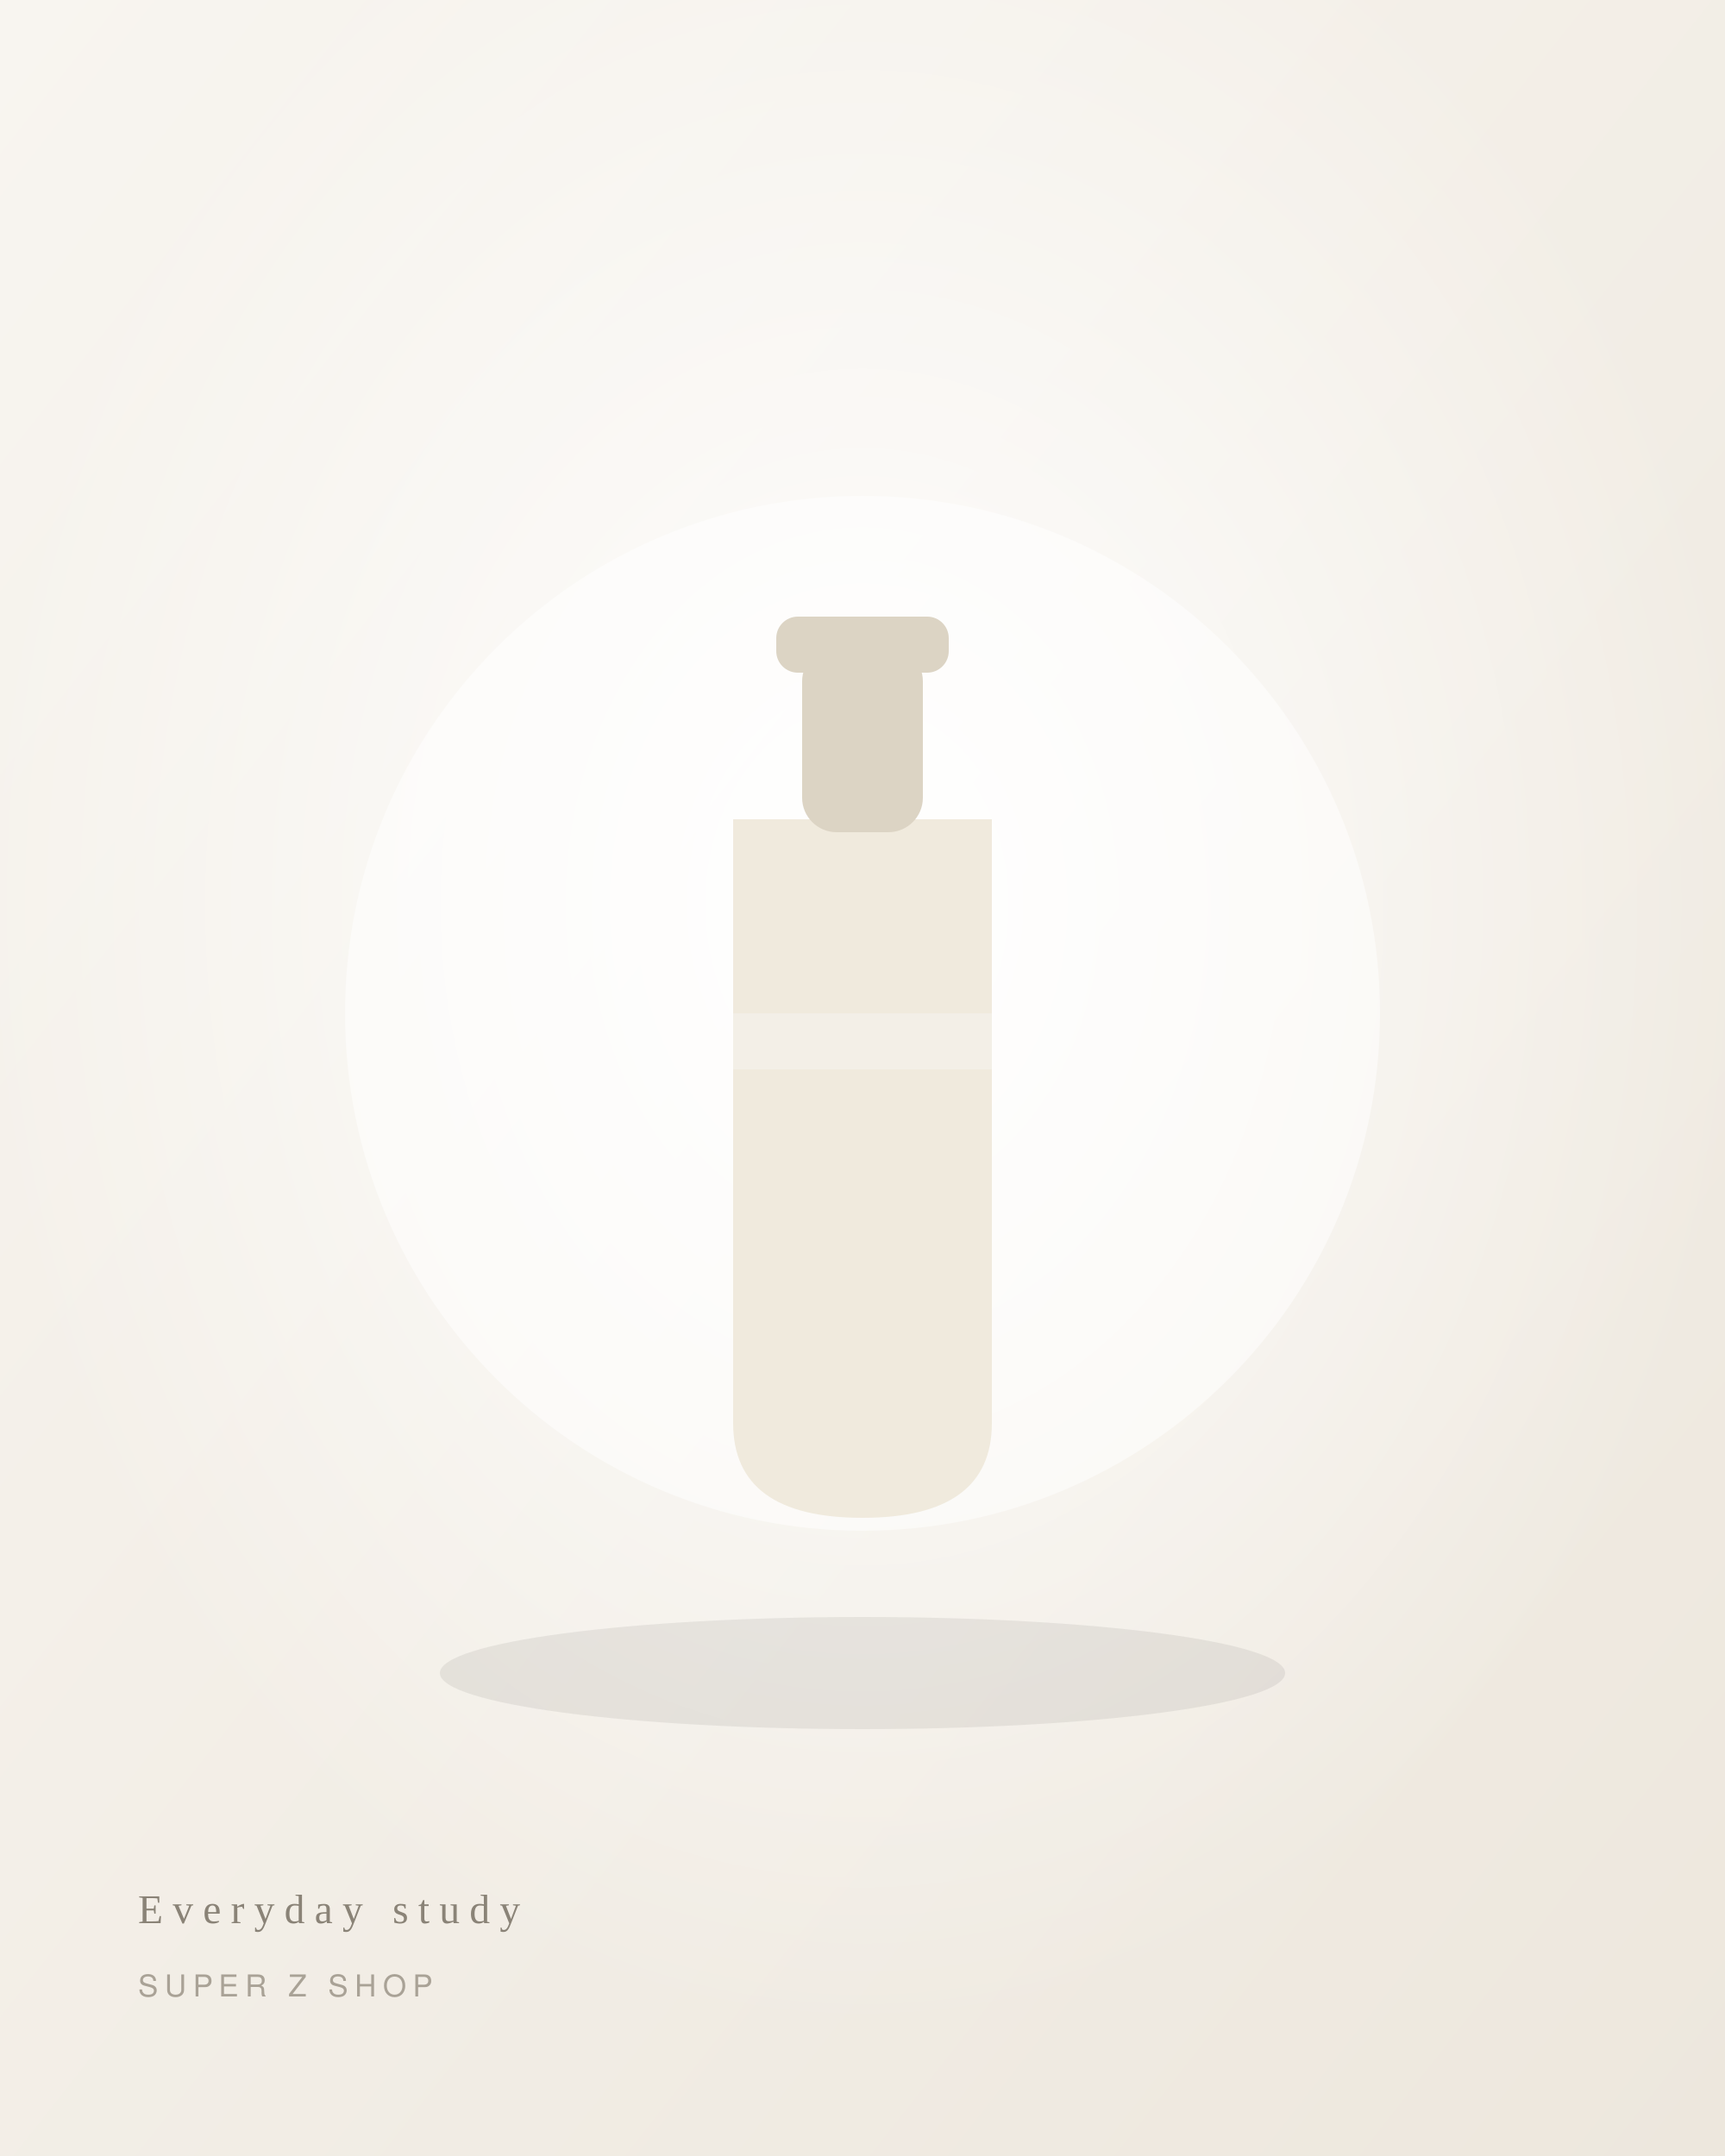
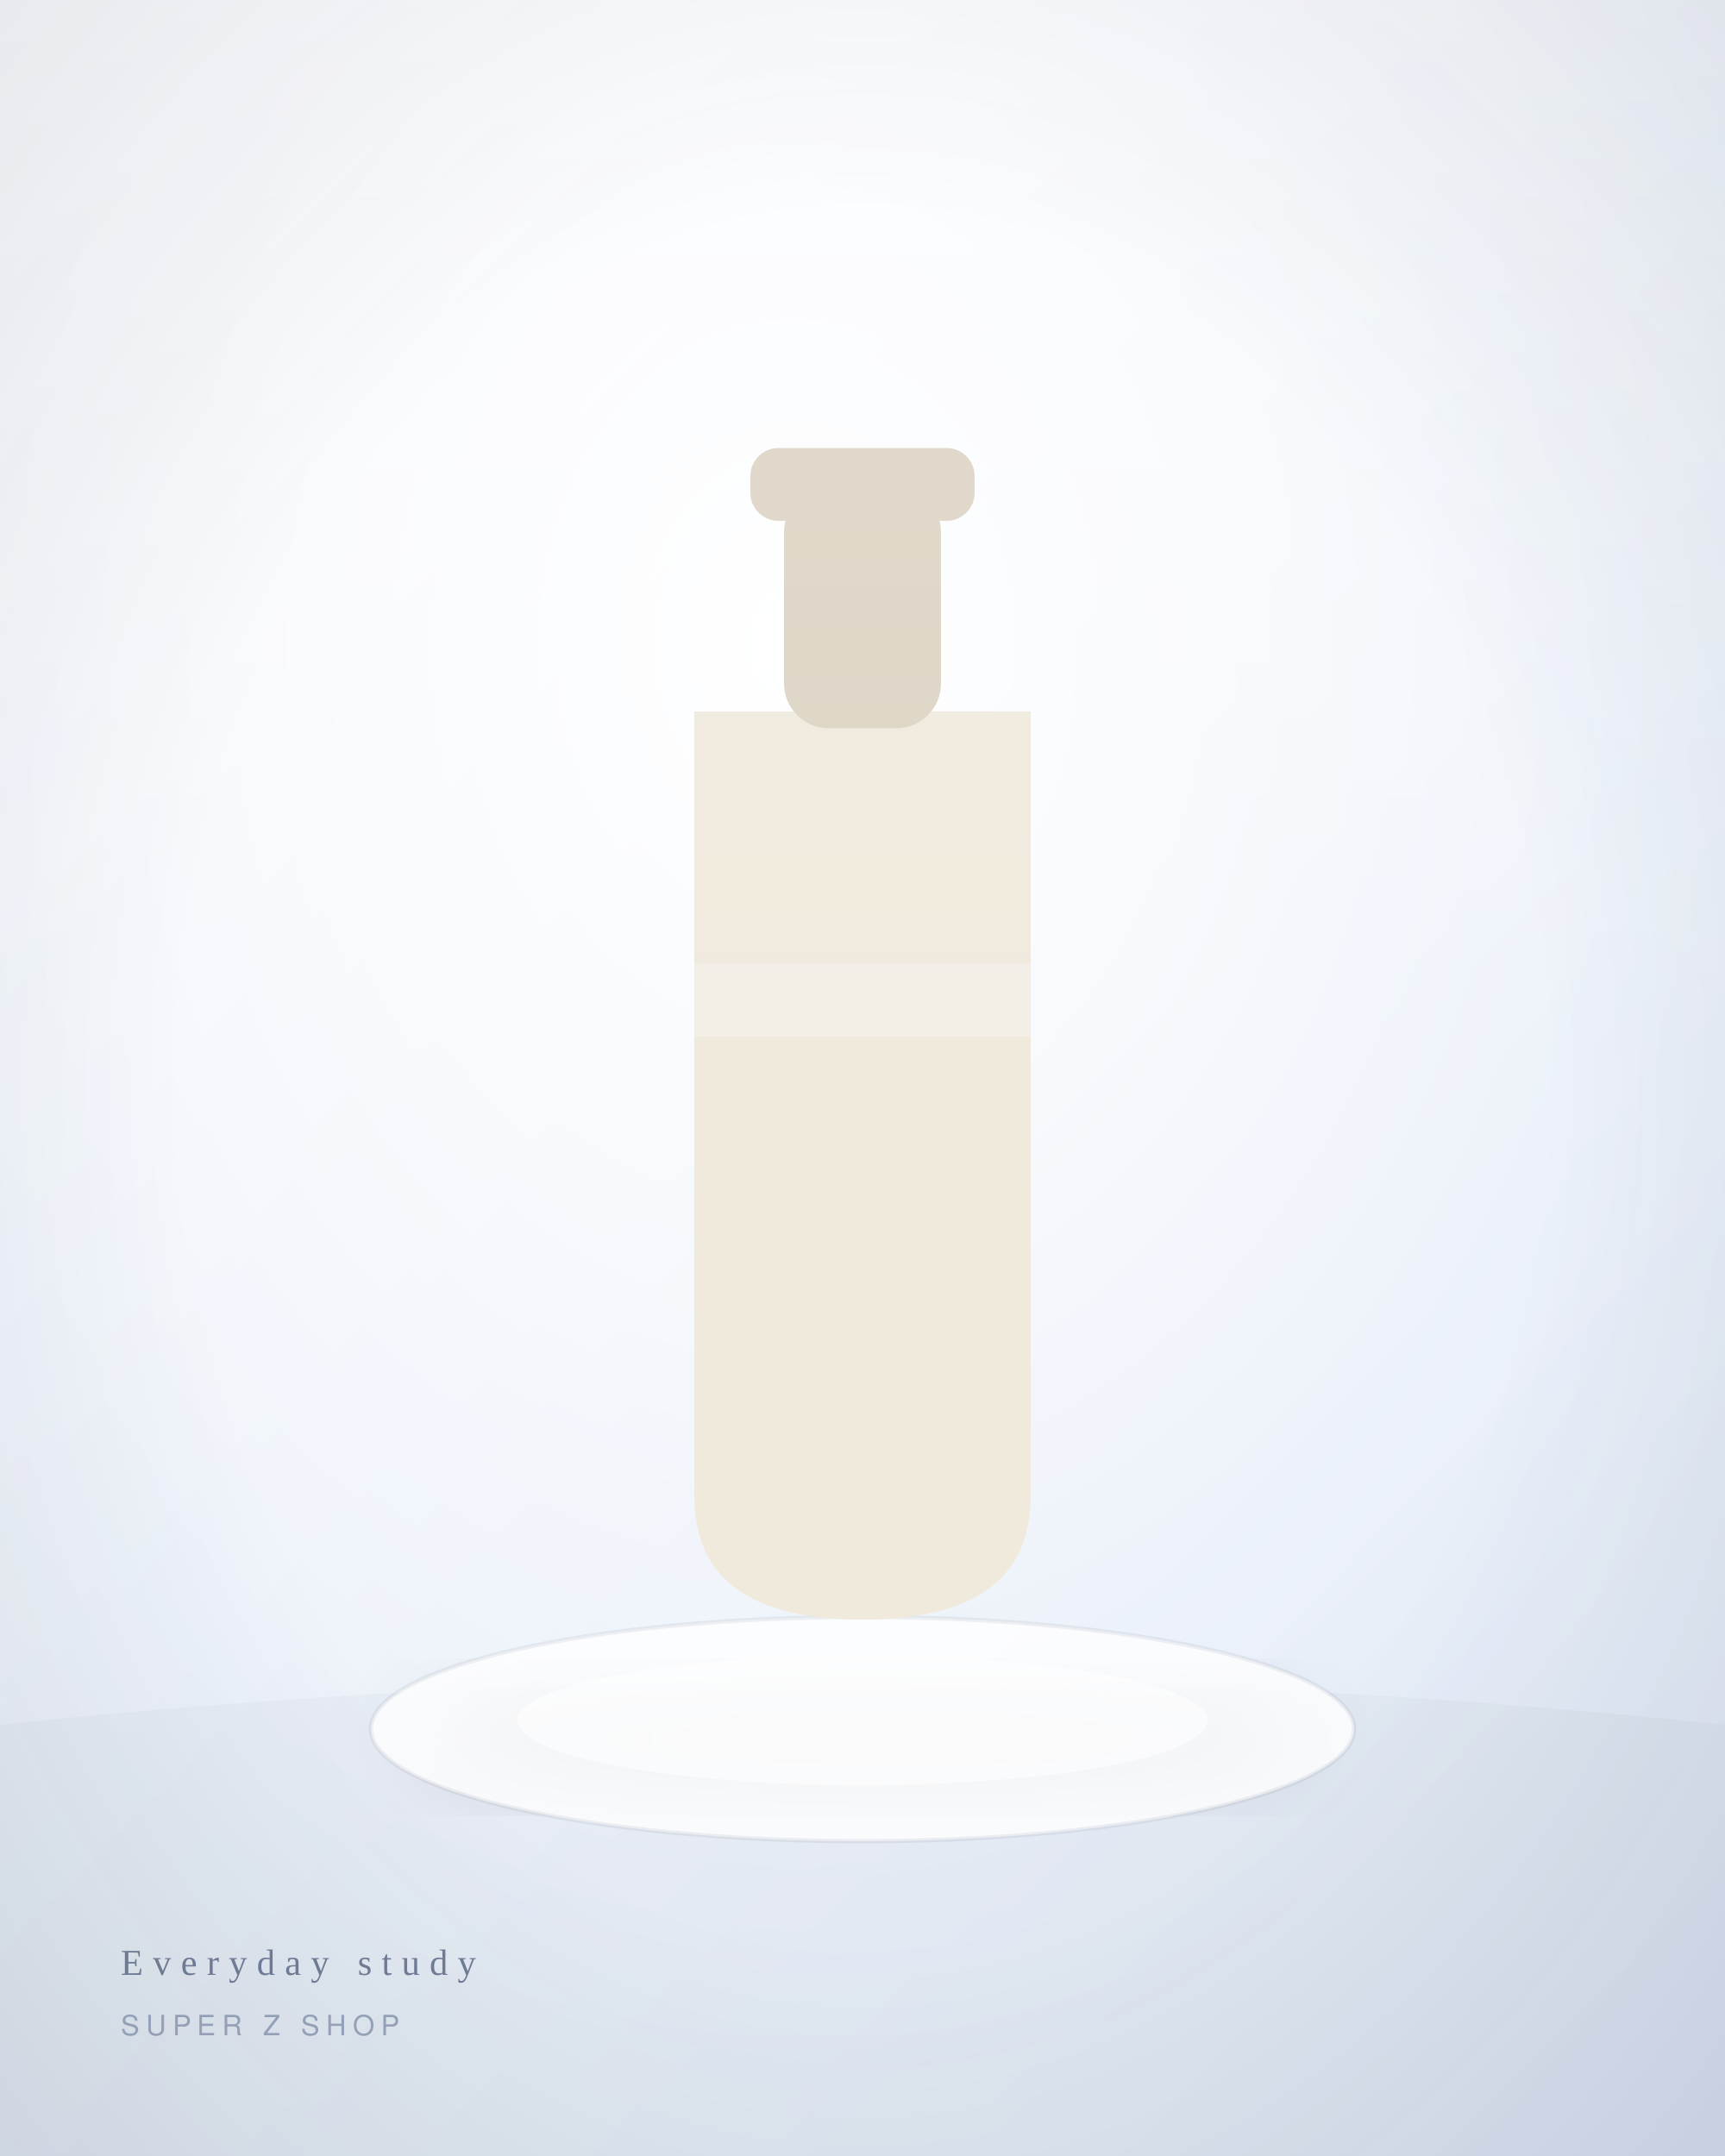
<svg xmlns="http://www.w3.org/2000/svg" viewBox="0 0 800 1000" width="800" height="1000" role="img" aria-label="Bamboo Toothbrush (4-Pack) — studio illustration">
  <defs>
-     <linearGradient id="bg" x1="0" y1="0" x2="1" y2="1">
-       <stop offset="0" stop-color="#F8F5F0" />
-       <stop offset="1" stop-color="#EDE7DD" />
+     <linearGradient id="bg" x1="0.1" y1="0" x2="0.9" y2="1">
+       <stop offset="0" stop-color="#F5F8FD" />
+       <stop offset="1" stop-color="#E1E9F6" />
    </linearGradient>
-     <radialGradient id="glow" cx="50%" cy="42%" r="52%">
-       <stop offset="0" stop-color="#FFFFFF" stop-opacity=".95" />
+     <radialGradient id="spot" cx="46%" cy="30%" r="66%">
+       <stop offset="0" stop-color="#FFFFFF" stop-opacity="1" />
+       <stop offset="0.55" stop-color="#FFFFFF" stop-opacity=".45" />
      <stop offset="1" stop-color="#FFFFFF" stop-opacity="0" />
    </radialGradient>
+     <radialGradient id="vig" cx="50%" cy="50%" r="72%">
+       <stop offset="0.55" stop-color="#0B1B33" stop-opacity="0" />
+       <stop offset="1" stop-color="#0B1B33" stop-opacity=".10" />
+     </radialGradient>
+     <linearGradient id="sheen" x1="0" y1="0" x2="0" y2="1">
+       <stop offset="0" stop-color="#FFFFFF" stop-opacity=".22" />
+       <stop offset="0.5" stop-color="#FFFFFF" stop-opacity="0" />
+     </linearGradient>
+     <filter id="soft" x="-20%" y="-20%" width="140%" height="140%">
+       <feGaussianBlur stdDeviation="18" />
+     </filter>
  </defs>
  <rect width="800" height="1000" fill="url(#bg)" />
-   <rect width="800" height="1000" fill="url(#glow)" />
-   <circle cx="400" cy="470" r="240" fill="#FFFFFF" opacity=".5" />
-   <ellipse cx="400" cy="776" rx="196" ry="26" fill="#000000" opacity=".07" />
-   <g>
+   <rect width="800" height="1000" fill="url(#spot)" />
+   <rect width="800" height="1000" fill="url(#vig)" />
+   <path d="M0 800 Q400 758 800 800 L800 1000 L0 1000 Z" fill="#0B1B33" opacity=".03" />
+   <ellipse cx="400" cy="806" rx="204" ry="26" fill="#0B1B33" opacity=".18" filter="url(#soft)" />
+   <ellipse cx="400" cy="802" rx="228" ry="52" fill="#FFFFFF" opacity=".8" />
+   <ellipse cx="400" cy="802" rx="228" ry="52" fill="none" stroke="#0B1B33" stroke-opacity=".06" stroke-width="2" />
+   <ellipse cx="400" cy="798" rx="160" ry="30" fill="#FFFFFF" opacity=".55" />
+   <g transform="translate(400 486) scale(1.3) translate(-400 -500)">
    <path d="M340 380 L340 660 Q340 704 400 704 Q460 704 460 660 L460 380 Z" fill="#F0EADD" />
    <rect x="372" y="300" width="56" height="86" rx="16" fill="#DCD4C4" />
    <rect x="360" y="286" width="80" height="26" rx="10" fill="#DCD4C4" />
    <rect x="340" y="470" width="120" height="26" fill="#F6F3EE" opacity=".55" />
  </g>
-   <text x="64" y="892" font-family="Georgia, 'Times New Roman', serif" font-size="19" letter-spacing="4.5" fill="#8A8377">Everyday study</text>
-   <text x="64" y="926" font-family="Helvetica, Arial, sans-serif" font-size="14" letter-spacing="3" fill="#A9A296">SUPER Z SHOP</text>
+   <rect width="800" height="1000" fill="url(#sheen)" />
+   <text x="56" y="916" font-family="Georgia, 'Times New Roman', serif" font-size="17" letter-spacing="4.5" fill="#6E7B93">Everyday study</text>
+   <text x="56" y="944" font-family="Helvetica, Arial, sans-serif" font-size="13" letter-spacing="3" fill="#93A0B6">SUPER Z SHOP</text>
</svg>
